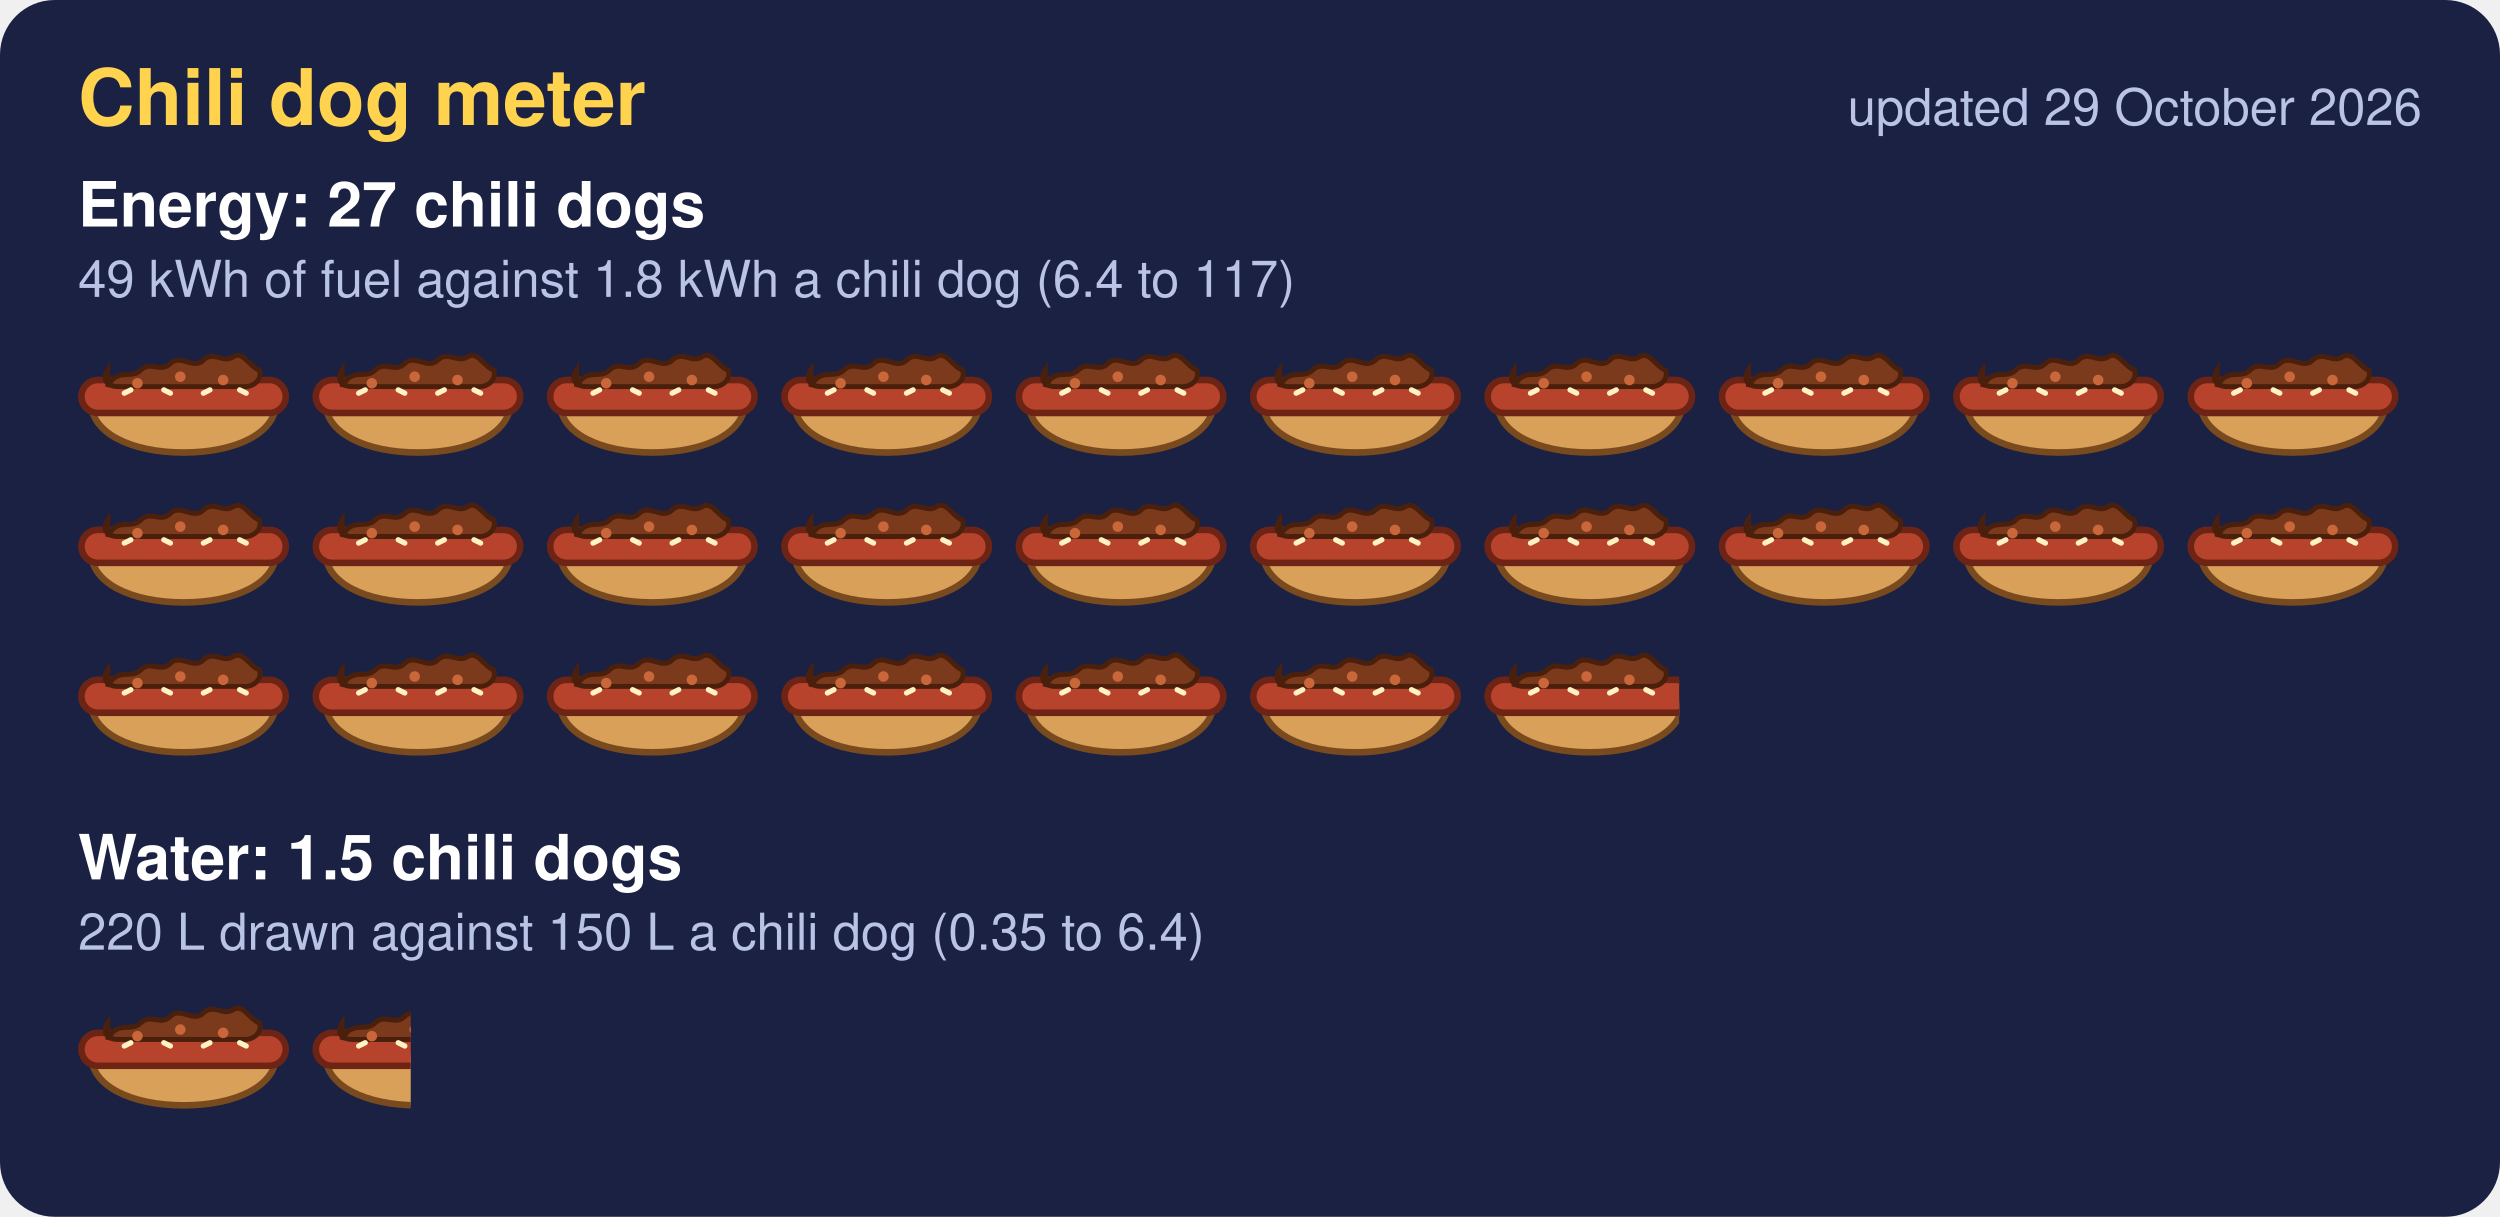
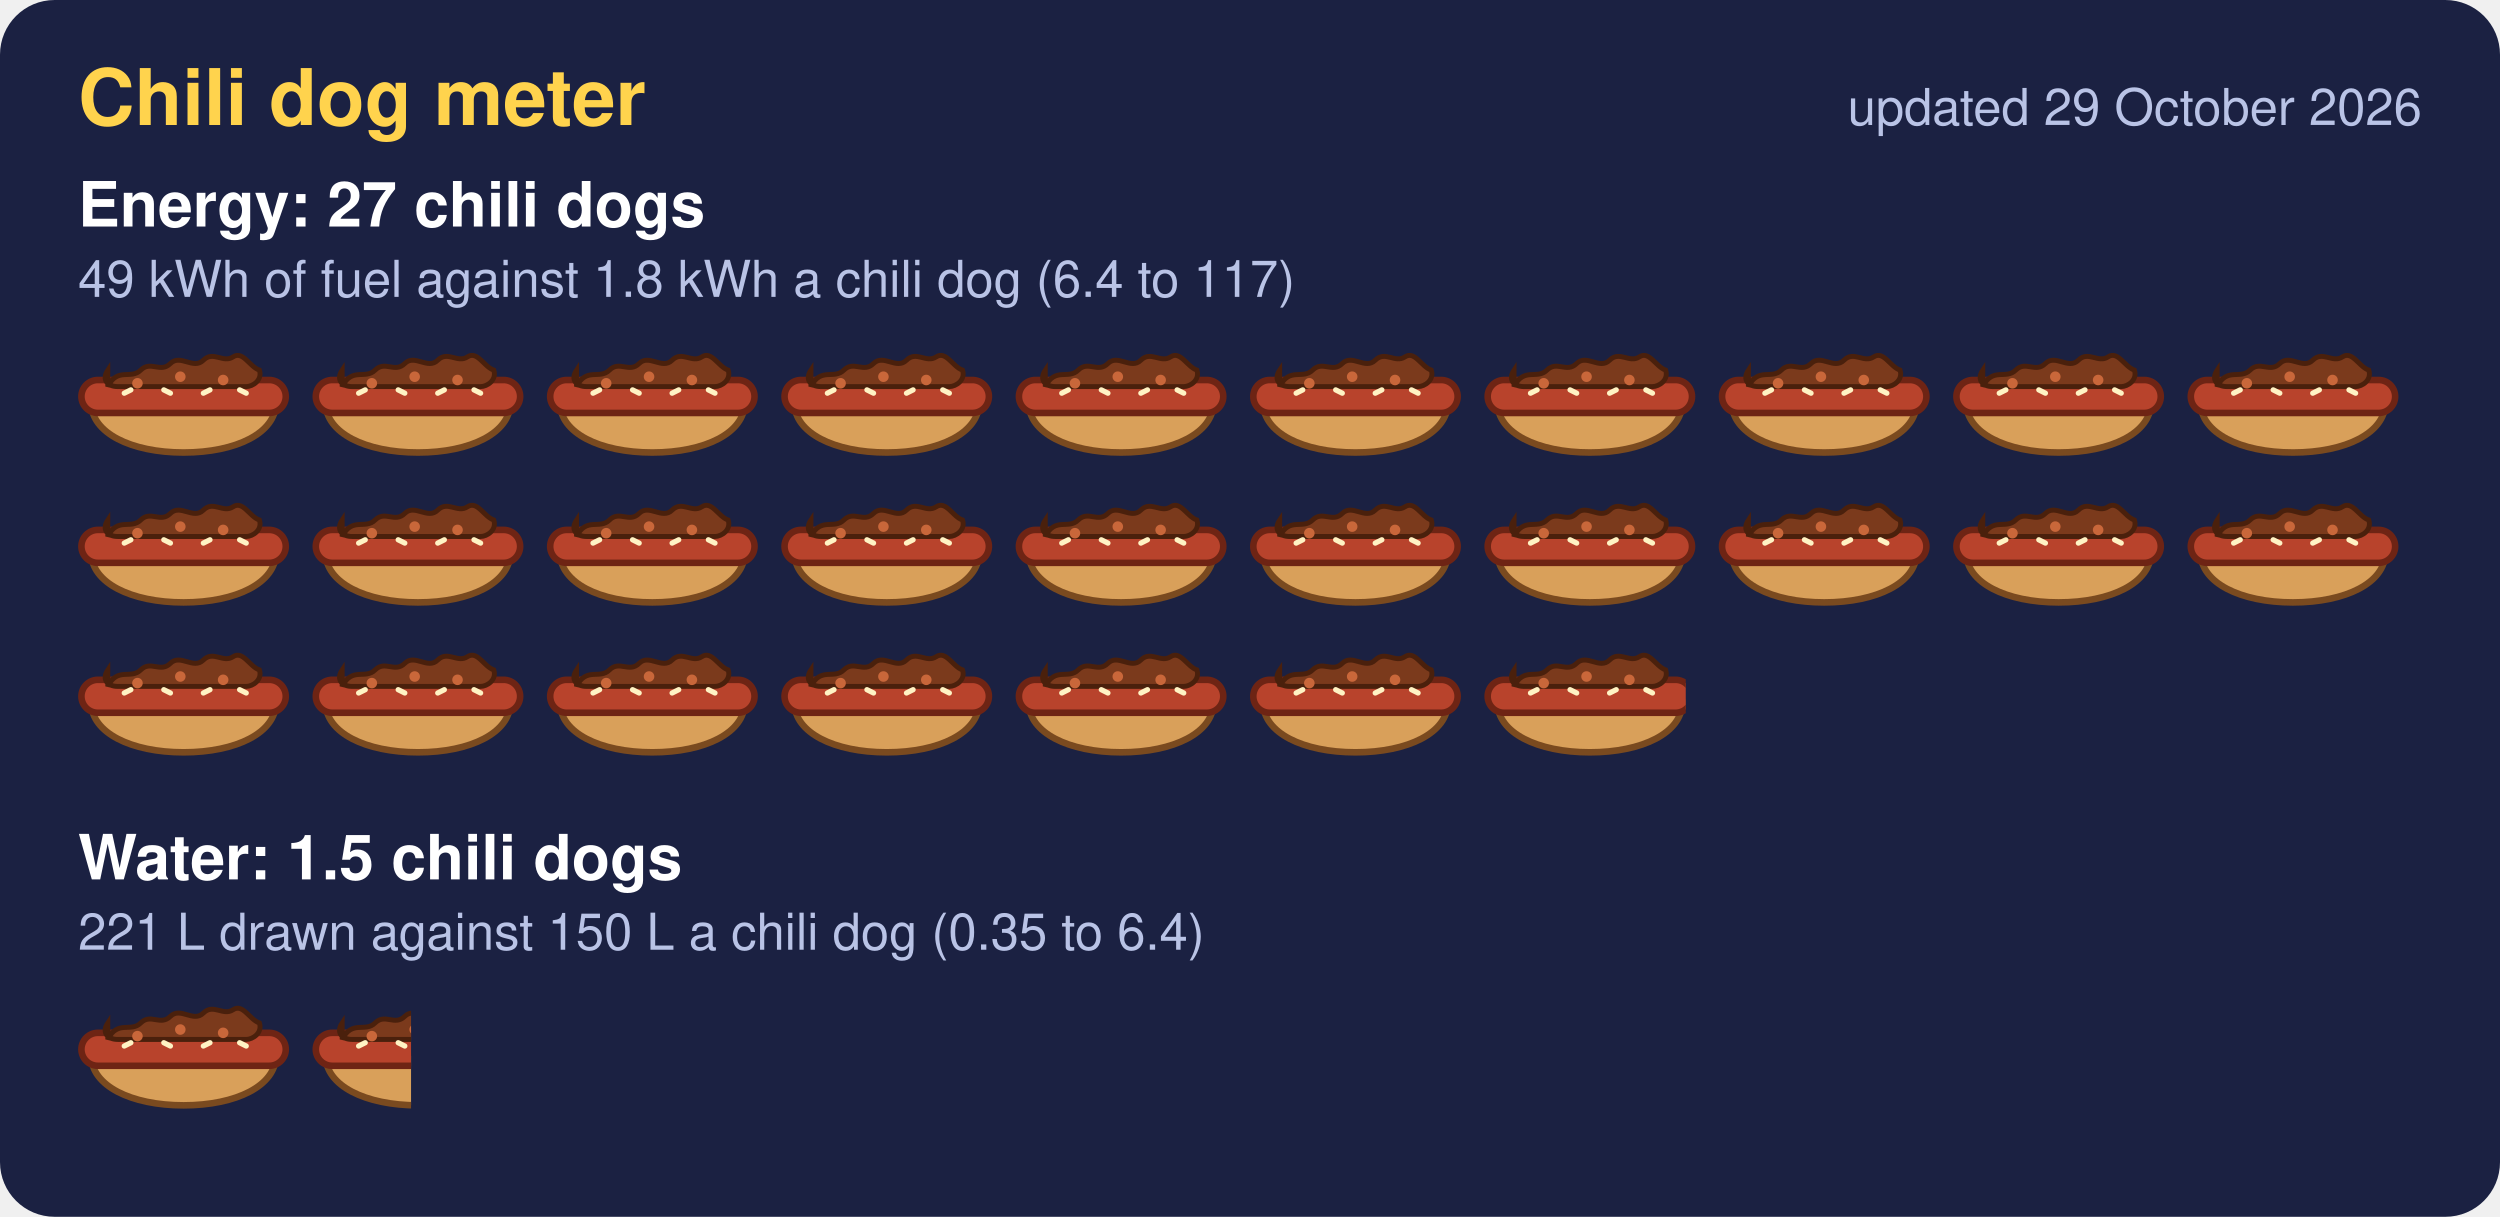
<svg xmlns="http://www.w3.org/2000/svg" width="640" height="311.5" viewBox="0 0 640 311.5" role="img" aria-label="Making this game has cost 27 chili dogs of energy and 1.5 of water">
  <style>.t{font:700 20px Helvetica,Arial,sans-serif;fill:#ffd34d}.l{font:700 16px Helvetica,Arial,sans-serif;fill:#fff}.s{font:13px Helvetica,Arial,sans-serif;fill:#b9c3e6}</style>
  <rect width="640" height="311.5" rx="14" fill="#1b2142" />
  <text x="20" y="32" class="t">Chili dog meter</text>
  <text x="620" y="32" class="s" text-anchor="end">updated 29 October 2026</text>
  <text x="20" y="58" class="l">Energy: 27 chili dogs</text>
  <text x="20" y="76" class="s">49 kWh of fuel against 1.8 kWh a chili dog (6.4 to 117)</text>
  <g transform="translate(20 88) scale(0.84375)">
    <path d="M4 18c0 9 12 15 28 15s28-6 28-15z" fill="#d9a05a" stroke="#7a4a1f" stroke-width="2" />
    <rect x="1" y="11" width="62" height="10" rx="5" fill="#b8432c" stroke="#6e2414" stroke-width="2" />
    <path d="M9 13c3-6 7-2 10-5s6 1 9-2 7 2 10-1 6 1 9-1 5 3 8 4c1 3-2 5-4 5H12c-3 0-5-2-3-5z" fill="#7b3a1c" stroke="#4a200c" stroke-width="1.5" />
    <circle cx="18" cy="12" r="1.6" fill="#c9673a" />
    <circle cx="31" cy="10" r="1.6" fill="#c9673a" />
    <circle cx="44" cy="11" r="1.6" fill="#c9673a" />
    <path d="M14 15l2-1M26 14l2 1M38 15l2-1M49 14l2 1" stroke="#fff3c4" stroke-width="1.6" stroke-linecap="round" />
  </g>
  <g transform="translate(80 88) scale(0.84375)">
    <path d="M4 18c0 9 12 15 28 15s28-6 28-15z" fill="#d9a05a" stroke="#7a4a1f" stroke-width="2" />
    <rect x="1" y="11" width="62" height="10" rx="5" fill="#b8432c" stroke="#6e2414" stroke-width="2" />
    <path d="M9 13c3-6 7-2 10-5s6 1 9-2 7 2 10-1 6 1 9-1 5 3 8 4c1 3-2 5-4 5H12c-3 0-5-2-3-5z" fill="#7b3a1c" stroke="#4a200c" stroke-width="1.5" />
    <circle cx="18" cy="12" r="1.6" fill="#c9673a" />
    <circle cx="31" cy="10" r="1.6" fill="#c9673a" />
    <circle cx="44" cy="11" r="1.6" fill="#c9673a" />
    <path d="M14 15l2-1M26 14l2 1M38 15l2-1M49 14l2 1" stroke="#fff3c4" stroke-width="1.6" stroke-linecap="round" />
  </g>
  <g transform="translate(140 88) scale(0.84375)">
    <path d="M4 18c0 9 12 15 28 15s28-6 28-15z" fill="#d9a05a" stroke="#7a4a1f" stroke-width="2" />
    <rect x="1" y="11" width="62" height="10" rx="5" fill="#b8432c" stroke="#6e2414" stroke-width="2" />
    <path d="M9 13c3-6 7-2 10-5s6 1 9-2 7 2 10-1 6 1 9-1 5 3 8 4c1 3-2 5-4 5H12c-3 0-5-2-3-5z" fill="#7b3a1c" stroke="#4a200c" stroke-width="1.5" />
    <circle cx="18" cy="12" r="1.6" fill="#c9673a" />
    <circle cx="31" cy="10" r="1.6" fill="#c9673a" />
    <circle cx="44" cy="11" r="1.6" fill="#c9673a" />
    <path d="M14 15l2-1M26 14l2 1M38 15l2-1M49 14l2 1" stroke="#fff3c4" stroke-width="1.6" stroke-linecap="round" />
  </g>
  <g transform="translate(200 88) scale(0.84375)">
    <path d="M4 18c0 9 12 15 28 15s28-6 28-15z" fill="#d9a05a" stroke="#7a4a1f" stroke-width="2" />
    <rect x="1" y="11" width="62" height="10" rx="5" fill="#b8432c" stroke="#6e2414" stroke-width="2" />
    <path d="M9 13c3-6 7-2 10-5s6 1 9-2 7 2 10-1 6 1 9-1 5 3 8 4c1 3-2 5-4 5H12c-3 0-5-2-3-5z" fill="#7b3a1c" stroke="#4a200c" stroke-width="1.5" />
    <circle cx="18" cy="12" r="1.6" fill="#c9673a" />
    <circle cx="31" cy="10" r="1.6" fill="#c9673a" />
    <circle cx="44" cy="11" r="1.6" fill="#c9673a" />
    <path d="M14 15l2-1M26 14l2 1M38 15l2-1M49 14l2 1" stroke="#fff3c4" stroke-width="1.6" stroke-linecap="round" />
  </g>
  <g transform="translate(260 88) scale(0.84375)">
    <path d="M4 18c0 9 12 15 28 15s28-6 28-15z" fill="#d9a05a" stroke="#7a4a1f" stroke-width="2" />
    <rect x="1" y="11" width="62" height="10" rx="5" fill="#b8432c" stroke="#6e2414" stroke-width="2" />
    <path d="M9 13c3-6 7-2 10-5s6 1 9-2 7 2 10-1 6 1 9-1 5 3 8 4c1 3-2 5-4 5H12c-3 0-5-2-3-5z" fill="#7b3a1c" stroke="#4a200c" stroke-width="1.5" />
    <circle cx="18" cy="12" r="1.6" fill="#c9673a" />
    <circle cx="31" cy="10" r="1.6" fill="#c9673a" />
    <circle cx="44" cy="11" r="1.6" fill="#c9673a" />
    <path d="M14 15l2-1M26 14l2 1M38 15l2-1M49 14l2 1" stroke="#fff3c4" stroke-width="1.6" stroke-linecap="round" />
  </g>
  <g transform="translate(320 88) scale(0.84375)">
    <path d="M4 18c0 9 12 15 28 15s28-6 28-15z" fill="#d9a05a" stroke="#7a4a1f" stroke-width="2" />
    <rect x="1" y="11" width="62" height="10" rx="5" fill="#b8432c" stroke="#6e2414" stroke-width="2" />
    <path d="M9 13c3-6 7-2 10-5s6 1 9-2 7 2 10-1 6 1 9-1 5 3 8 4c1 3-2 5-4 5H12c-3 0-5-2-3-5z" fill="#7b3a1c" stroke="#4a200c" stroke-width="1.5" />
    <circle cx="18" cy="12" r="1.6" fill="#c9673a" />
    <circle cx="31" cy="10" r="1.6" fill="#c9673a" />
    <circle cx="44" cy="11" r="1.6" fill="#c9673a" />
    <path d="M14 15l2-1M26 14l2 1M38 15l2-1M49 14l2 1" stroke="#fff3c4" stroke-width="1.6" stroke-linecap="round" />
  </g>
  <g transform="translate(380 88) scale(0.84375)">
    <path d="M4 18c0 9 12 15 28 15s28-6 28-15z" fill="#d9a05a" stroke="#7a4a1f" stroke-width="2" />
    <rect x="1" y="11" width="62" height="10" rx="5" fill="#b8432c" stroke="#6e2414" stroke-width="2" />
    <path d="M9 13c3-6 7-2 10-5s6 1 9-2 7 2 10-1 6 1 9-1 5 3 8 4c1 3-2 5-4 5H12c-3 0-5-2-3-5z" fill="#7b3a1c" stroke="#4a200c" stroke-width="1.5" />
    <circle cx="18" cy="12" r="1.6" fill="#c9673a" />
    <circle cx="31" cy="10" r="1.6" fill="#c9673a" />
    <circle cx="44" cy="11" r="1.6" fill="#c9673a" />
    <path d="M14 15l2-1M26 14l2 1M38 15l2-1M49 14l2 1" stroke="#fff3c4" stroke-width="1.6" stroke-linecap="round" />
  </g>
  <g transform="translate(440 88) scale(0.84375)">
    <path d="M4 18c0 9 12 15 28 15s28-6 28-15z" fill="#d9a05a" stroke="#7a4a1f" stroke-width="2" />
    <rect x="1" y="11" width="62" height="10" rx="5" fill="#b8432c" stroke="#6e2414" stroke-width="2" />
    <path d="M9 13c3-6 7-2 10-5s6 1 9-2 7 2 10-1 6 1 9-1 5 3 8 4c1 3-2 5-4 5H12c-3 0-5-2-3-5z" fill="#7b3a1c" stroke="#4a200c" stroke-width="1.5" />
    <circle cx="18" cy="12" r="1.6" fill="#c9673a" />
    <circle cx="31" cy="10" r="1.6" fill="#c9673a" />
    <circle cx="44" cy="11" r="1.6" fill="#c9673a" />
    <path d="M14 15l2-1M26 14l2 1M38 15l2-1M49 14l2 1" stroke="#fff3c4" stroke-width="1.6" stroke-linecap="round" />
  </g>
  <g transform="translate(500 88) scale(0.84375)">
    <path d="M4 18c0 9 12 15 28 15s28-6 28-15z" fill="#d9a05a" stroke="#7a4a1f" stroke-width="2" />
    <rect x="1" y="11" width="62" height="10" rx="5" fill="#b8432c" stroke="#6e2414" stroke-width="2" />
    <path d="M9 13c3-6 7-2 10-5s6 1 9-2 7 2 10-1 6 1 9-1 5 3 8 4c1 3-2 5-4 5H12c-3 0-5-2-3-5z" fill="#7b3a1c" stroke="#4a200c" stroke-width="1.5" />
    <circle cx="18" cy="12" r="1.6" fill="#c9673a" />
    <circle cx="31" cy="10" r="1.6" fill="#c9673a" />
    <circle cx="44" cy="11" r="1.6" fill="#c9673a" />
    <path d="M14 15l2-1M26 14l2 1M38 15l2-1M49 14l2 1" stroke="#fff3c4" stroke-width="1.6" stroke-linecap="round" />
  </g>
  <g transform="translate(560 88) scale(0.84375)">
    <path d="M4 18c0 9 12 15 28 15s28-6 28-15z" fill="#d9a05a" stroke="#7a4a1f" stroke-width="2" />
    <rect x="1" y="11" width="62" height="10" rx="5" fill="#b8432c" stroke="#6e2414" stroke-width="2" />
    <path d="M9 13c3-6 7-2 10-5s6 1 9-2 7 2 10-1 6 1 9-1 5 3 8 4c1 3-2 5-4 5H12c-3 0-5-2-3-5z" fill="#7b3a1c" stroke="#4a200c" stroke-width="1.5" />
    <circle cx="18" cy="12" r="1.6" fill="#c9673a" />
    <circle cx="31" cy="10" r="1.6" fill="#c9673a" />
    <circle cx="44" cy="11" r="1.6" fill="#c9673a" />
    <path d="M14 15l2-1M26 14l2 1M38 15l2-1M49 14l2 1" stroke="#fff3c4" stroke-width="1.6" stroke-linecap="round" />
  </g>
  <g transform="translate(20 126.375) scale(0.84375)">
    <path d="M4 18c0 9 12 15 28 15s28-6 28-15z" fill="#d9a05a" stroke="#7a4a1f" stroke-width="2" />
    <rect x="1" y="11" width="62" height="10" rx="5" fill="#b8432c" stroke="#6e2414" stroke-width="2" />
    <path d="M9 13c3-6 7-2 10-5s6 1 9-2 7 2 10-1 6 1 9-1 5 3 8 4c1 3-2 5-4 5H12c-3 0-5-2-3-5z" fill="#7b3a1c" stroke="#4a200c" stroke-width="1.5" />
    <circle cx="18" cy="12" r="1.6" fill="#c9673a" />
    <circle cx="31" cy="10" r="1.6" fill="#c9673a" />
    <circle cx="44" cy="11" r="1.6" fill="#c9673a" />
    <path d="M14 15l2-1M26 14l2 1M38 15l2-1M49 14l2 1" stroke="#fff3c4" stroke-width="1.6" stroke-linecap="round" />
  </g>
  <g transform="translate(80 126.375) scale(0.84375)">
    <path d="M4 18c0 9 12 15 28 15s28-6 28-15z" fill="#d9a05a" stroke="#7a4a1f" stroke-width="2" />
    <rect x="1" y="11" width="62" height="10" rx="5" fill="#b8432c" stroke="#6e2414" stroke-width="2" />
    <path d="M9 13c3-6 7-2 10-5s6 1 9-2 7 2 10-1 6 1 9-1 5 3 8 4c1 3-2 5-4 5H12c-3 0-5-2-3-5z" fill="#7b3a1c" stroke="#4a200c" stroke-width="1.5" />
    <circle cx="18" cy="12" r="1.6" fill="#c9673a" />
    <circle cx="31" cy="10" r="1.6" fill="#c9673a" />
    <circle cx="44" cy="11" r="1.6" fill="#c9673a" />
    <path d="M14 15l2-1M26 14l2 1M38 15l2-1M49 14l2 1" stroke="#fff3c4" stroke-width="1.6" stroke-linecap="round" />
  </g>
  <g transform="translate(140 126.375) scale(0.84375)">
    <path d="M4 18c0 9 12 15 28 15s28-6 28-15z" fill="#d9a05a" stroke="#7a4a1f" stroke-width="2" />
    <rect x="1" y="11" width="62" height="10" rx="5" fill="#b8432c" stroke="#6e2414" stroke-width="2" />
    <path d="M9 13c3-6 7-2 10-5s6 1 9-2 7 2 10-1 6 1 9-1 5 3 8 4c1 3-2 5-4 5H12c-3 0-5-2-3-5z" fill="#7b3a1c" stroke="#4a200c" stroke-width="1.5" />
    <circle cx="18" cy="12" r="1.6" fill="#c9673a" />
    <circle cx="31" cy="10" r="1.6" fill="#c9673a" />
    <circle cx="44" cy="11" r="1.6" fill="#c9673a" />
    <path d="M14 15l2-1M26 14l2 1M38 15l2-1M49 14l2 1" stroke="#fff3c4" stroke-width="1.6" stroke-linecap="round" />
  </g>
  <g transform="translate(200 126.375) scale(0.84375)">
    <path d="M4 18c0 9 12 15 28 15s28-6 28-15z" fill="#d9a05a" stroke="#7a4a1f" stroke-width="2" />
    <rect x="1" y="11" width="62" height="10" rx="5" fill="#b8432c" stroke="#6e2414" stroke-width="2" />
    <path d="M9 13c3-6 7-2 10-5s6 1 9-2 7 2 10-1 6 1 9-1 5 3 8 4c1 3-2 5-4 5H12c-3 0-5-2-3-5z" fill="#7b3a1c" stroke="#4a200c" stroke-width="1.5" />
    <circle cx="18" cy="12" r="1.6" fill="#c9673a" />
    <circle cx="31" cy="10" r="1.6" fill="#c9673a" />
    <circle cx="44" cy="11" r="1.6" fill="#c9673a" />
    <path d="M14 15l2-1M26 14l2 1M38 15l2-1M49 14l2 1" stroke="#fff3c4" stroke-width="1.6" stroke-linecap="round" />
  </g>
  <g transform="translate(260 126.375) scale(0.84375)">
    <path d="M4 18c0 9 12 15 28 15s28-6 28-15z" fill="#d9a05a" stroke="#7a4a1f" stroke-width="2" />
    <rect x="1" y="11" width="62" height="10" rx="5" fill="#b8432c" stroke="#6e2414" stroke-width="2" />
    <path d="M9 13c3-6 7-2 10-5s6 1 9-2 7 2 10-1 6 1 9-1 5 3 8 4c1 3-2 5-4 5H12c-3 0-5-2-3-5z" fill="#7b3a1c" stroke="#4a200c" stroke-width="1.5" />
    <circle cx="18" cy="12" r="1.6" fill="#c9673a" />
    <circle cx="31" cy="10" r="1.6" fill="#c9673a" />
    <circle cx="44" cy="11" r="1.6" fill="#c9673a" />
    <path d="M14 15l2-1M26 14l2 1M38 15l2-1M49 14l2 1" stroke="#fff3c4" stroke-width="1.6" stroke-linecap="round" />
  </g>
  <g transform="translate(320 126.375) scale(0.84375)">
    <path d="M4 18c0 9 12 15 28 15s28-6 28-15z" fill="#d9a05a" stroke="#7a4a1f" stroke-width="2" />
    <rect x="1" y="11" width="62" height="10" rx="5" fill="#b8432c" stroke="#6e2414" stroke-width="2" />
    <path d="M9 13c3-6 7-2 10-5s6 1 9-2 7 2 10-1 6 1 9-1 5 3 8 4c1 3-2 5-4 5H12c-3 0-5-2-3-5z" fill="#7b3a1c" stroke="#4a200c" stroke-width="1.5" />
    <circle cx="18" cy="12" r="1.6" fill="#c9673a" />
    <circle cx="31" cy="10" r="1.6" fill="#c9673a" />
    <circle cx="44" cy="11" r="1.6" fill="#c9673a" />
    <path d="M14 15l2-1M26 14l2 1M38 15l2-1M49 14l2 1" stroke="#fff3c4" stroke-width="1.6" stroke-linecap="round" />
  </g>
  <g transform="translate(380 126.375) scale(0.84375)">
    <path d="M4 18c0 9 12 15 28 15s28-6 28-15z" fill="#d9a05a" stroke="#7a4a1f" stroke-width="2" />
    <rect x="1" y="11" width="62" height="10" rx="5" fill="#b8432c" stroke="#6e2414" stroke-width="2" />
    <path d="M9 13c3-6 7-2 10-5s6 1 9-2 7 2 10-1 6 1 9-1 5 3 8 4c1 3-2 5-4 5H12c-3 0-5-2-3-5z" fill="#7b3a1c" stroke="#4a200c" stroke-width="1.5" />
    <circle cx="18" cy="12" r="1.6" fill="#c9673a" />
    <circle cx="31" cy="10" r="1.6" fill="#c9673a" />
    <circle cx="44" cy="11" r="1.6" fill="#c9673a" />
    <path d="M14 15l2-1M26 14l2 1M38 15l2-1M49 14l2 1" stroke="#fff3c4" stroke-width="1.6" stroke-linecap="round" />
  </g>
  <g transform="translate(440 126.375) scale(0.84375)">
    <path d="M4 18c0 9 12 15 28 15s28-6 28-15z" fill="#d9a05a" stroke="#7a4a1f" stroke-width="2" />
    <rect x="1" y="11" width="62" height="10" rx="5" fill="#b8432c" stroke="#6e2414" stroke-width="2" />
    <path d="M9 13c3-6 7-2 10-5s6 1 9-2 7 2 10-1 6 1 9-1 5 3 8 4c1 3-2 5-4 5H12c-3 0-5-2-3-5z" fill="#7b3a1c" stroke="#4a200c" stroke-width="1.5" />
    <circle cx="18" cy="12" r="1.6" fill="#c9673a" />
    <circle cx="31" cy="10" r="1.6" fill="#c9673a" />
    <circle cx="44" cy="11" r="1.6" fill="#c9673a" />
    <path d="M14 15l2-1M26 14l2 1M38 15l2-1M49 14l2 1" stroke="#fff3c4" stroke-width="1.6" stroke-linecap="round" />
  </g>
  <g transform="translate(500 126.375) scale(0.84375)">
    <path d="M4 18c0 9 12 15 28 15s28-6 28-15z" fill="#d9a05a" stroke="#7a4a1f" stroke-width="2" />
    <rect x="1" y="11" width="62" height="10" rx="5" fill="#b8432c" stroke="#6e2414" stroke-width="2" />
    <path d="M9 13c3-6 7-2 10-5s6 1 9-2 7 2 10-1 6 1 9-1 5 3 8 4c1 3-2 5-4 5H12c-3 0-5-2-3-5z" fill="#7b3a1c" stroke="#4a200c" stroke-width="1.5" />
    <circle cx="18" cy="12" r="1.6" fill="#c9673a" />
    <circle cx="31" cy="10" r="1.6" fill="#c9673a" />
    <circle cx="44" cy="11" r="1.6" fill="#c9673a" />
    <path d="M14 15l2-1M26 14l2 1M38 15l2-1M49 14l2 1" stroke="#fff3c4" stroke-width="1.6" stroke-linecap="round" />
  </g>
  <g transform="translate(560 126.375) scale(0.84375)">
    <path d="M4 18c0 9 12 15 28 15s28-6 28-15z" fill="#d9a05a" stroke="#7a4a1f" stroke-width="2" />
    <rect x="1" y="11" width="62" height="10" rx="5" fill="#b8432c" stroke="#6e2414" stroke-width="2" />
    <path d="M9 13c3-6 7-2 10-5s6 1 9-2 7 2 10-1 6 1 9-1 5 3 8 4c1 3-2 5-4 5H12c-3 0-5-2-3-5z" fill="#7b3a1c" stroke="#4a200c" stroke-width="1.5" />
    <circle cx="18" cy="12" r="1.6" fill="#c9673a" />
    <circle cx="31" cy="10" r="1.6" fill="#c9673a" />
    <circle cx="44" cy="11" r="1.6" fill="#c9673a" />
    <path d="M14 15l2-1M26 14l2 1M38 15l2-1M49 14l2 1" stroke="#fff3c4" stroke-width="1.6" stroke-linecap="round" />
  </g>
  <g transform="translate(20 164.75) scale(0.84375)">
    <path d="M4 18c0 9 12 15 28 15s28-6 28-15z" fill="#d9a05a" stroke="#7a4a1f" stroke-width="2" />
    <rect x="1" y="11" width="62" height="10" rx="5" fill="#b8432c" stroke="#6e2414" stroke-width="2" />
    <path d="M9 13c3-6 7-2 10-5s6 1 9-2 7 2 10-1 6 1 9-1 5 3 8 4c1 3-2 5-4 5H12c-3 0-5-2-3-5z" fill="#7b3a1c" stroke="#4a200c" stroke-width="1.5" />
    <circle cx="18" cy="12" r="1.6" fill="#c9673a" />
    <circle cx="31" cy="10" r="1.6" fill="#c9673a" />
    <circle cx="44" cy="11" r="1.6" fill="#c9673a" />
    <path d="M14 15l2-1M26 14l2 1M38 15l2-1M49 14l2 1" stroke="#fff3c4" stroke-width="1.6" stroke-linecap="round" />
  </g>
  <g transform="translate(80 164.75) scale(0.84375)">
    <path d="M4 18c0 9 12 15 28 15s28-6 28-15z" fill="#d9a05a" stroke="#7a4a1f" stroke-width="2" />
    <rect x="1" y="11" width="62" height="10" rx="5" fill="#b8432c" stroke="#6e2414" stroke-width="2" />
    <path d="M9 13c3-6 7-2 10-5s6 1 9-2 7 2 10-1 6 1 9-1 5 3 8 4c1 3-2 5-4 5H12c-3 0-5-2-3-5z" fill="#7b3a1c" stroke="#4a200c" stroke-width="1.5" />
    <circle cx="18" cy="12" r="1.6" fill="#c9673a" />
    <circle cx="31" cy="10" r="1.6" fill="#c9673a" />
    <circle cx="44" cy="11" r="1.6" fill="#c9673a" />
    <path d="M14 15l2-1M26 14l2 1M38 15l2-1M49 14l2 1" stroke="#fff3c4" stroke-width="1.6" stroke-linecap="round" />
  </g>
  <g transform="translate(140 164.75) scale(0.84375)">
    <path d="M4 18c0 9 12 15 28 15s28-6 28-15z" fill="#d9a05a" stroke="#7a4a1f" stroke-width="2" />
    <rect x="1" y="11" width="62" height="10" rx="5" fill="#b8432c" stroke="#6e2414" stroke-width="2" />
    <path d="M9 13c3-6 7-2 10-5s6 1 9-2 7 2 10-1 6 1 9-1 5 3 8 4c1 3-2 5-4 5H12c-3 0-5-2-3-5z" fill="#7b3a1c" stroke="#4a200c" stroke-width="1.5" />
    <circle cx="18" cy="12" r="1.6" fill="#c9673a" />
    <circle cx="31" cy="10" r="1.6" fill="#c9673a" />
    <circle cx="44" cy="11" r="1.6" fill="#c9673a" />
    <path d="M14 15l2-1M26 14l2 1M38 15l2-1M49 14l2 1" stroke="#fff3c4" stroke-width="1.6" stroke-linecap="round" />
  </g>
  <g transform="translate(200 164.75) scale(0.84375)">
    <path d="M4 18c0 9 12 15 28 15s28-6 28-15z" fill="#d9a05a" stroke="#7a4a1f" stroke-width="2" />
    <rect x="1" y="11" width="62" height="10" rx="5" fill="#b8432c" stroke="#6e2414" stroke-width="2" />
    <path d="M9 13c3-6 7-2 10-5s6 1 9-2 7 2 10-1 6 1 9-1 5 3 8 4c1 3-2 5-4 5H12c-3 0-5-2-3-5z" fill="#7b3a1c" stroke="#4a200c" stroke-width="1.5" />
    <circle cx="18" cy="12" r="1.6" fill="#c9673a" />
    <circle cx="31" cy="10" r="1.6" fill="#c9673a" />
    <circle cx="44" cy="11" r="1.6" fill="#c9673a" />
    <path d="M14 15l2-1M26 14l2 1M38 15l2-1M49 14l2 1" stroke="#fff3c4" stroke-width="1.6" stroke-linecap="round" />
  </g>
  <g transform="translate(260 164.75) scale(0.84375)">
    <path d="M4 18c0 9 12 15 28 15s28-6 28-15z" fill="#d9a05a" stroke="#7a4a1f" stroke-width="2" />
    <rect x="1" y="11" width="62" height="10" rx="5" fill="#b8432c" stroke="#6e2414" stroke-width="2" />
    <path d="M9 13c3-6 7-2 10-5s6 1 9-2 7 2 10-1 6 1 9-1 5 3 8 4c1 3-2 5-4 5H12c-3 0-5-2-3-5z" fill="#7b3a1c" stroke="#4a200c" stroke-width="1.5" />
    <circle cx="18" cy="12" r="1.6" fill="#c9673a" />
    <circle cx="31" cy="10" r="1.6" fill="#c9673a" />
    <circle cx="44" cy="11" r="1.6" fill="#c9673a" />
    <path d="M14 15l2-1M26 14l2 1M38 15l2-1M49 14l2 1" stroke="#fff3c4" stroke-width="1.6" stroke-linecap="round" />
  </g>
  <g transform="translate(320 164.75) scale(0.84375)">
    <path d="M4 18c0 9 12 15 28 15s28-6 28-15z" fill="#d9a05a" stroke="#7a4a1f" stroke-width="2" />
    <rect x="1" y="11" width="62" height="10" rx="5" fill="#b8432c" stroke="#6e2414" stroke-width="2" />
    <path d="M9 13c3-6 7-2 10-5s6 1 9-2 7 2 10-1 6 1 9-1 5 3 8 4c1 3-2 5-4 5H12c-3 0-5-2-3-5z" fill="#7b3a1c" stroke="#4a200c" stroke-width="1.5" />
    <circle cx="18" cy="12" r="1.6" fill="#c9673a" />
    <circle cx="31" cy="10" r="1.6" fill="#c9673a" />
    <circle cx="44" cy="11" r="1.6" fill="#c9673a" />
    <path d="M14 15l2-1M26 14l2 1M38 15l2-1M49 14l2 1" stroke="#fff3c4" stroke-width="1.6" stroke-linecap="round" />
  </g>
  <clipPath id="c0">
-     <rect x="0" y="-2" width="59.1" height="40" />
+     <rect x="0" y="-2" width="61.1" height="40" />
  </clipPath>
  <g transform="translate(380 164.75) scale(0.84375)">
    <g clip-path="url(#c0)">
      <path d="M4 18c0 9 12 15 28 15s28-6 28-15z" fill="#d9a05a" stroke="#7a4a1f" stroke-width="2" />
      <rect x="1" y="11" width="62" height="10" rx="5" fill="#b8432c" stroke="#6e2414" stroke-width="2" />
      <path d="M9 13c3-6 7-2 10-5s6 1 9-2 7 2 10-1 6 1 9-1 5 3 8 4c1 3-2 5-4 5H12c-3 0-5-2-3-5z" fill="#7b3a1c" stroke="#4a200c" stroke-width="1.5" />
      <circle cx="18" cy="12" r="1.6" fill="#c9673a" />
      <circle cx="31" cy="10" r="1.6" fill="#c9673a" />
      <circle cx="44" cy="11" r="1.6" fill="#c9673a" />
      <path d="M14 15l2-1M26 14l2 1M38 15l2-1M49 14l2 1" stroke="#fff3c4" stroke-width="1.6" stroke-linecap="round" />
    </g>
  </g>
  <text x="20" y="225.125" class="l">Water: 1.5 chili dogs</text>
-   <text x="20" y="243.125" class="s">220 L drawn against 150 L a chili dog (0.35 to 6.4)</text>
+   <text x="20" y="243.125" class="s">221 L drawn against 150 L a chili dog (0.35 to 6.4)</text>
  <g transform="translate(20 255.125) scale(0.84375)">
    <path d="M4 18c0 9 12 15 28 15s28-6 28-15z" fill="#d9a05a" stroke="#7a4a1f" stroke-width="2" />
    <rect x="1" y="11" width="62" height="10" rx="5" fill="#b8432c" stroke="#6e2414" stroke-width="2" />
    <path d="M9 13c3-6 7-2 10-5s6 1 9-2 7 2 10-1 6 1 9-1 5 3 8 4c1 3-2 5-4 5H12c-3 0-5-2-3-5z" fill="#7b3a1c" stroke="#4a200c" stroke-width="1.5" />
    <circle cx="18" cy="12" r="1.6" fill="#c9673a" />
    <circle cx="31" cy="10" r="1.6" fill="#c9673a" />
    <circle cx="44" cy="11" r="1.6" fill="#c9673a" />
    <path d="M14 15l2-1M26 14l2 1M38 15l2-1M49 14l2 1" stroke="#fff3c4" stroke-width="1.6" stroke-linecap="round" />
  </g>
  <clipPath id="c1">
-     <rect x="0" y="-2" width="29.8" height="40" />
+     <rect x="0" y="-2" width="29.9" height="40" />
  </clipPath>
  <g transform="translate(80 255.125) scale(0.84375)">
    <g clip-path="url(#c1)">
      <path d="M4 18c0 9 12 15 28 15s28-6 28-15z" fill="#d9a05a" stroke="#7a4a1f" stroke-width="2" />
      <rect x="1" y="11" width="62" height="10" rx="5" fill="#b8432c" stroke="#6e2414" stroke-width="2" />
      <path d="M9 13c3-6 7-2 10-5s6 1 9-2 7 2 10-1 6 1 9-1 5 3 8 4c1 3-2 5-4 5H12c-3 0-5-2-3-5z" fill="#7b3a1c" stroke="#4a200c" stroke-width="1.5" />
      <circle cx="18" cy="12" r="1.6" fill="#c9673a" />
      <circle cx="31" cy="10" r="1.6" fill="#c9673a" />
      <circle cx="44" cy="11" r="1.6" fill="#c9673a" />
      <path d="M14 15l2-1M26 14l2 1M38 15l2-1M49 14l2 1" stroke="#fff3c4" stroke-width="1.6" stroke-linecap="round" />
    </g>
  </g>
</svg>
